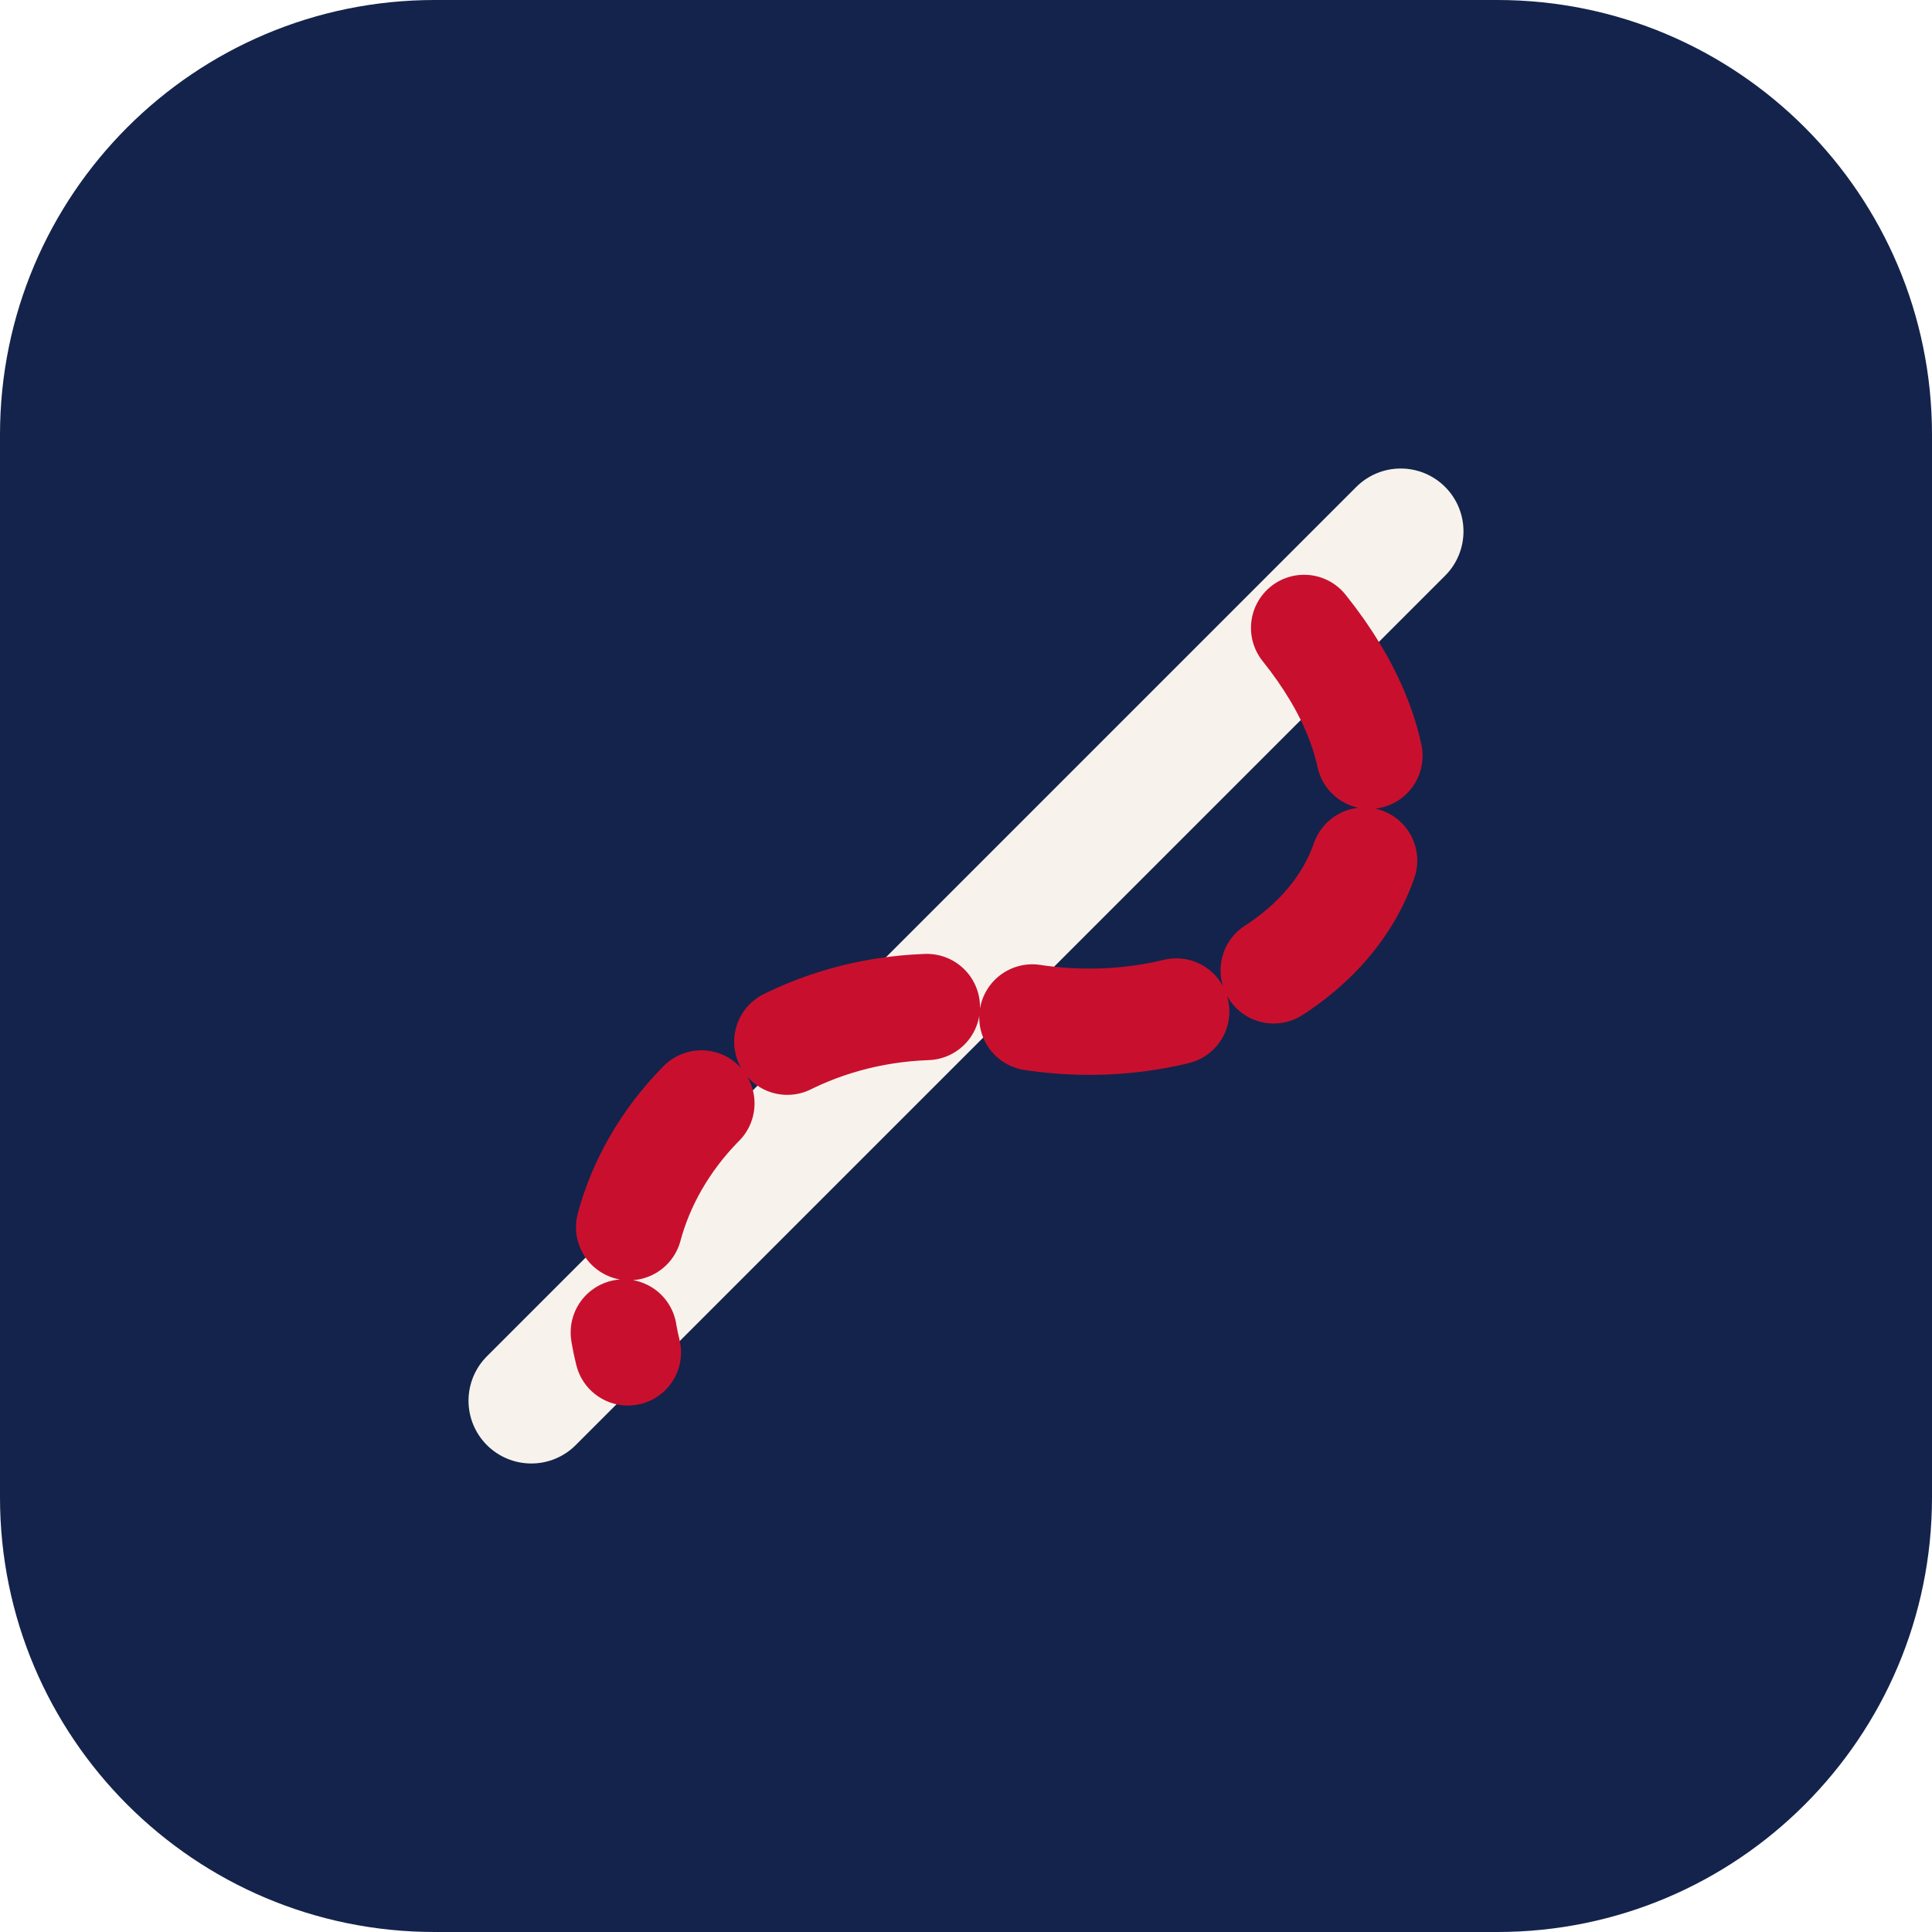
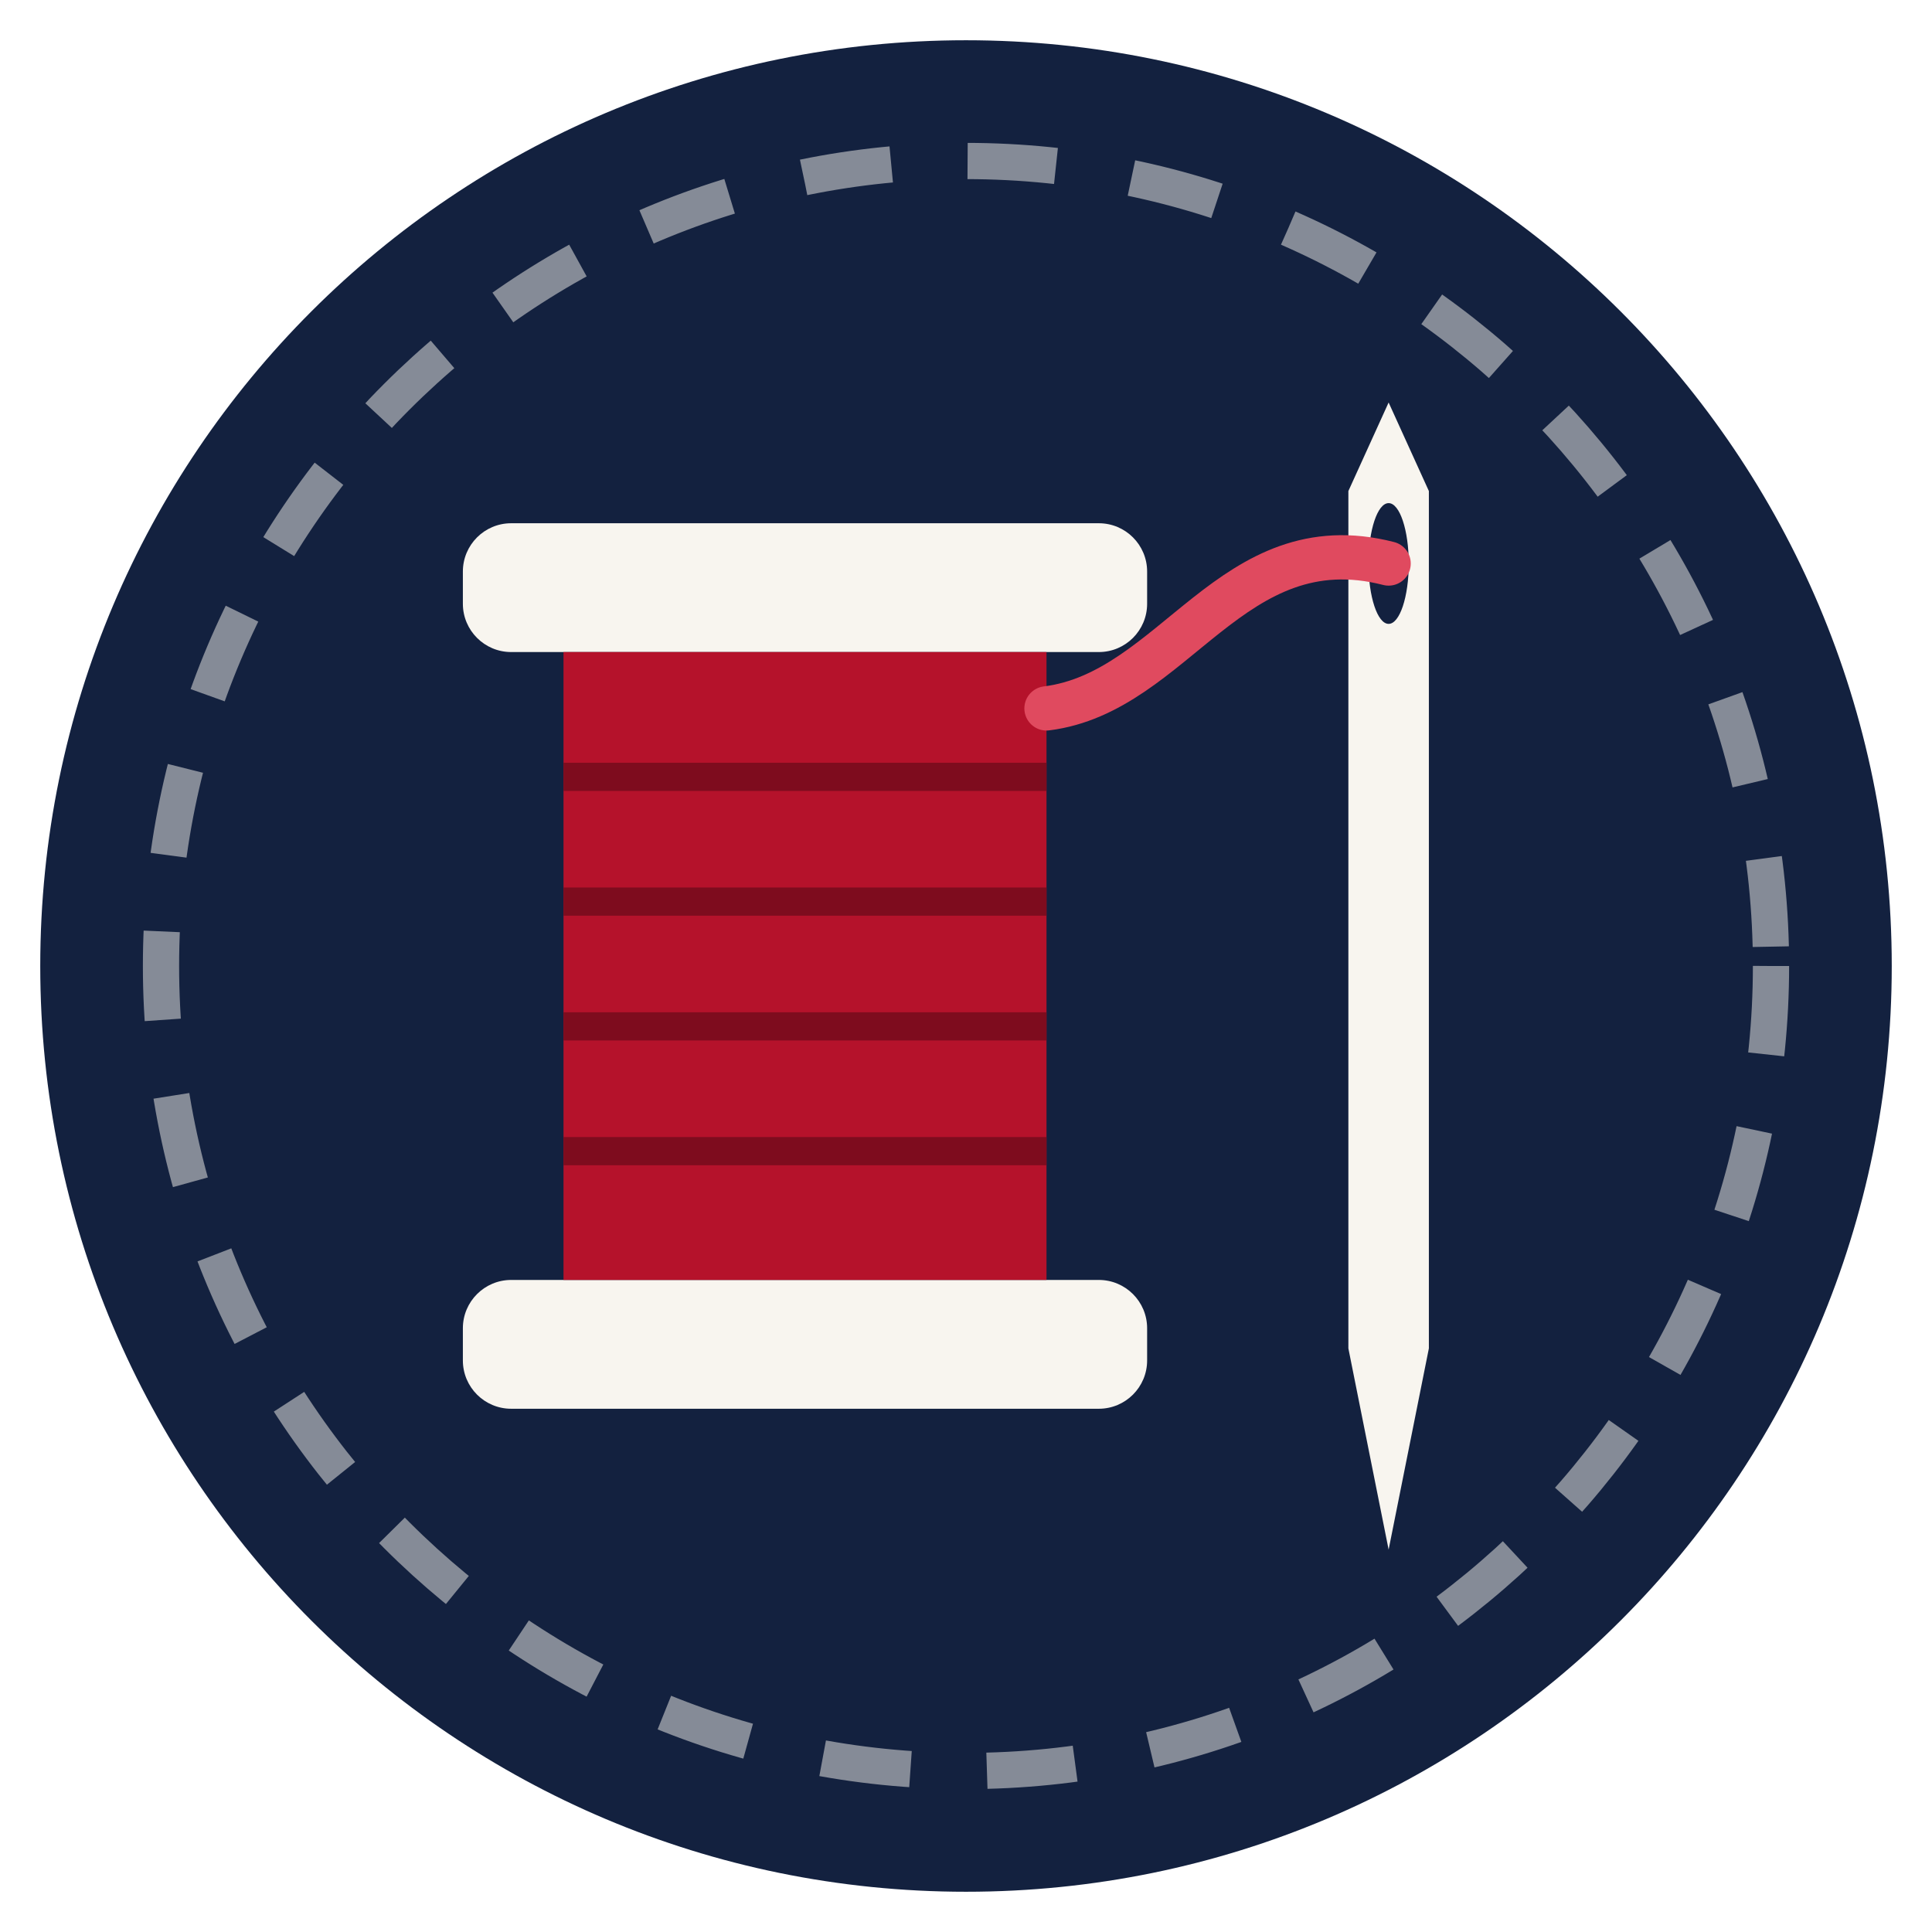
- <svg xmlns="http://www.w3.org/2000/svg" viewBox="0 0 40 40">
-   <rect width="40" height="40" rx="9" fill="#14234B" />
-   <path d="M11 29 29 11" stroke="#F7F3EC" stroke-width="2.6" stroke-linecap="round" />
-   <path d="M27 13c4 5-1 9-6 8s-9 3-8 7" fill="none" stroke="#C8102E" stroke-width="2.2" stroke-linecap="round" stroke-dasharray="3 2.2" />
+ <svg xmlns="http://www.w3.org/2000/svg" viewBox="0 0 48 48">
+   <circle cx="24" cy="24" r="23" fill="#13213F" />
+   <circle cx="24" cy="24" r="20" fill="none" stroke="#F8F5EF" stroke-width=".9" stroke-dasharray="2.2 1.9" opacity=".5" />
+   <rect x="11.5" y="13" width="17" height="3.2" rx="1.2" fill="#F8F5EF" />
+   <rect x="11.5" y="31.8" width="17" height="3.2" rx="1.2" fill="#F8F5EF" />
+   <rect x="14" y="16.2" width="12" height="15.6" fill="#B5122B" />
+   <path d="M14 19.3h12M14 22.4h12M14 25.5h12M14 28.6h12" stroke="#7E0C1E" stroke-width=".7" />
+   <path d="M34.5 10 35.5 12.2V33.5L34.5 38.5 33.5 33.5V12.2Z" fill="#F8F5EF" />
+   <ellipse cx="34.5" cy="14" rx=".5" ry="1.5" fill="#13213F" />
+   <path d="M26 17.6c3.2-.4 4.6-4.6 8.5-3.6" fill="none" stroke="#E04A5F" stroke-width="1.1" stroke-linecap="round" />
</svg>
